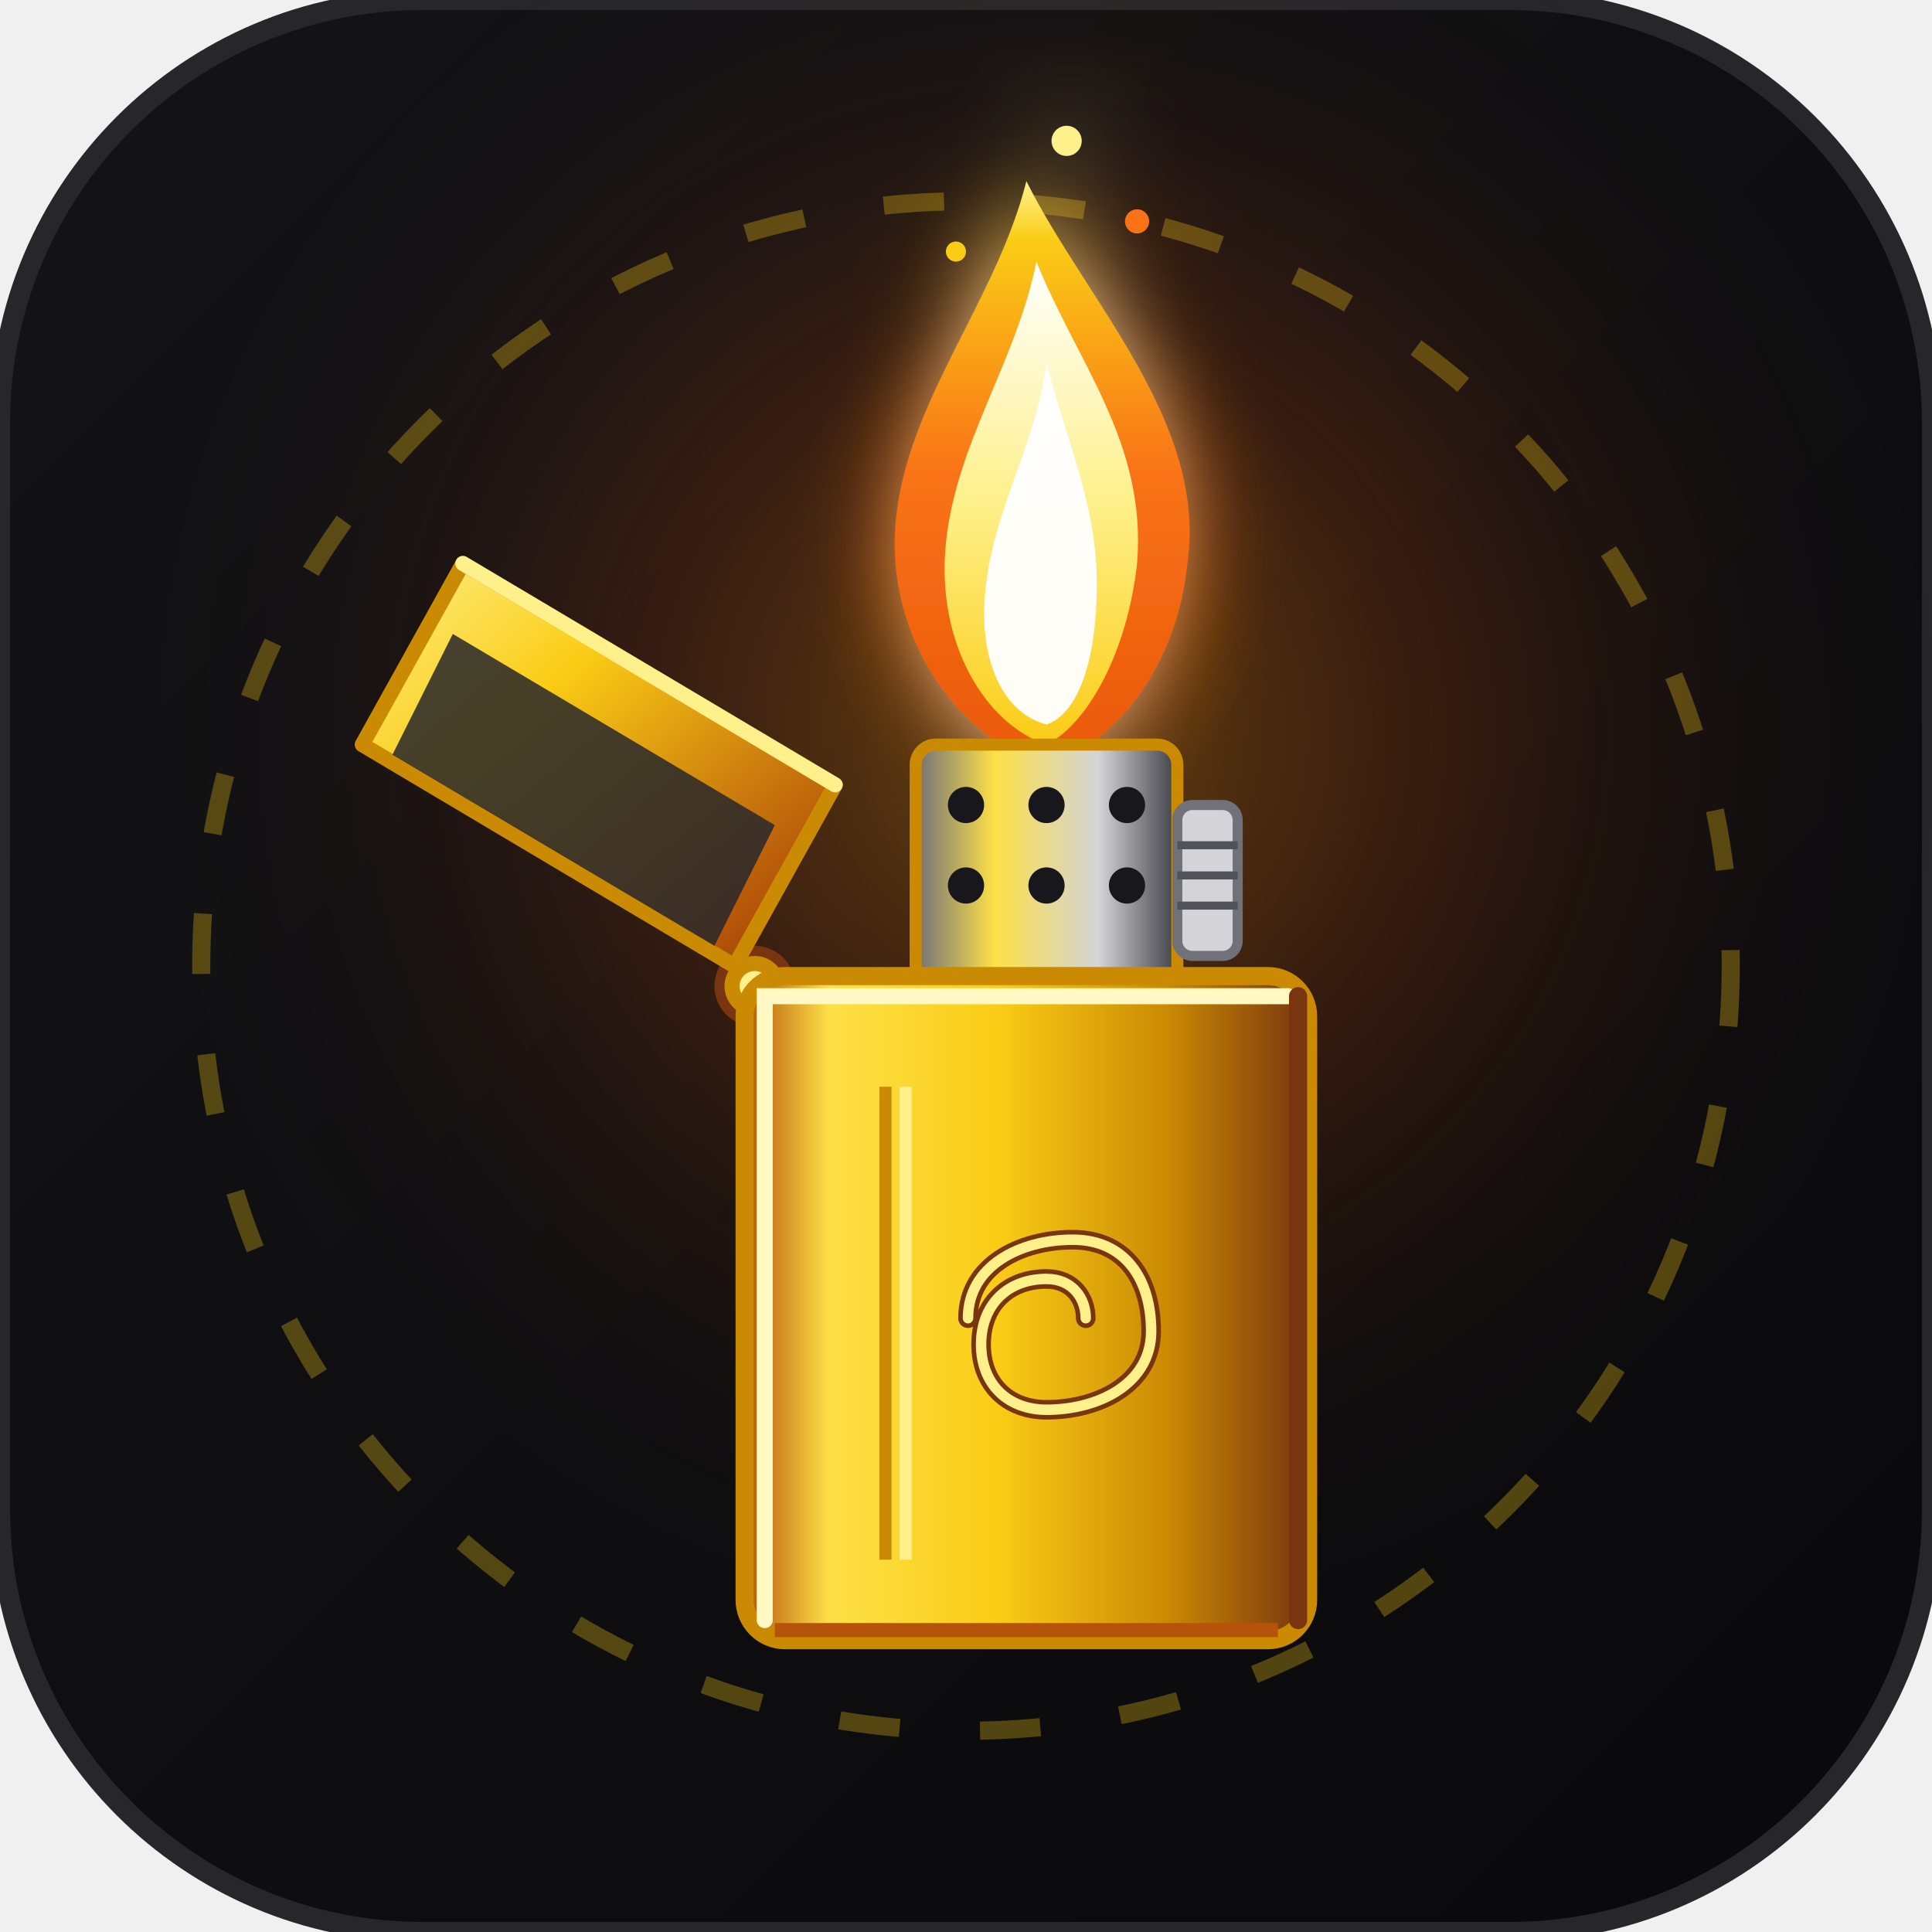
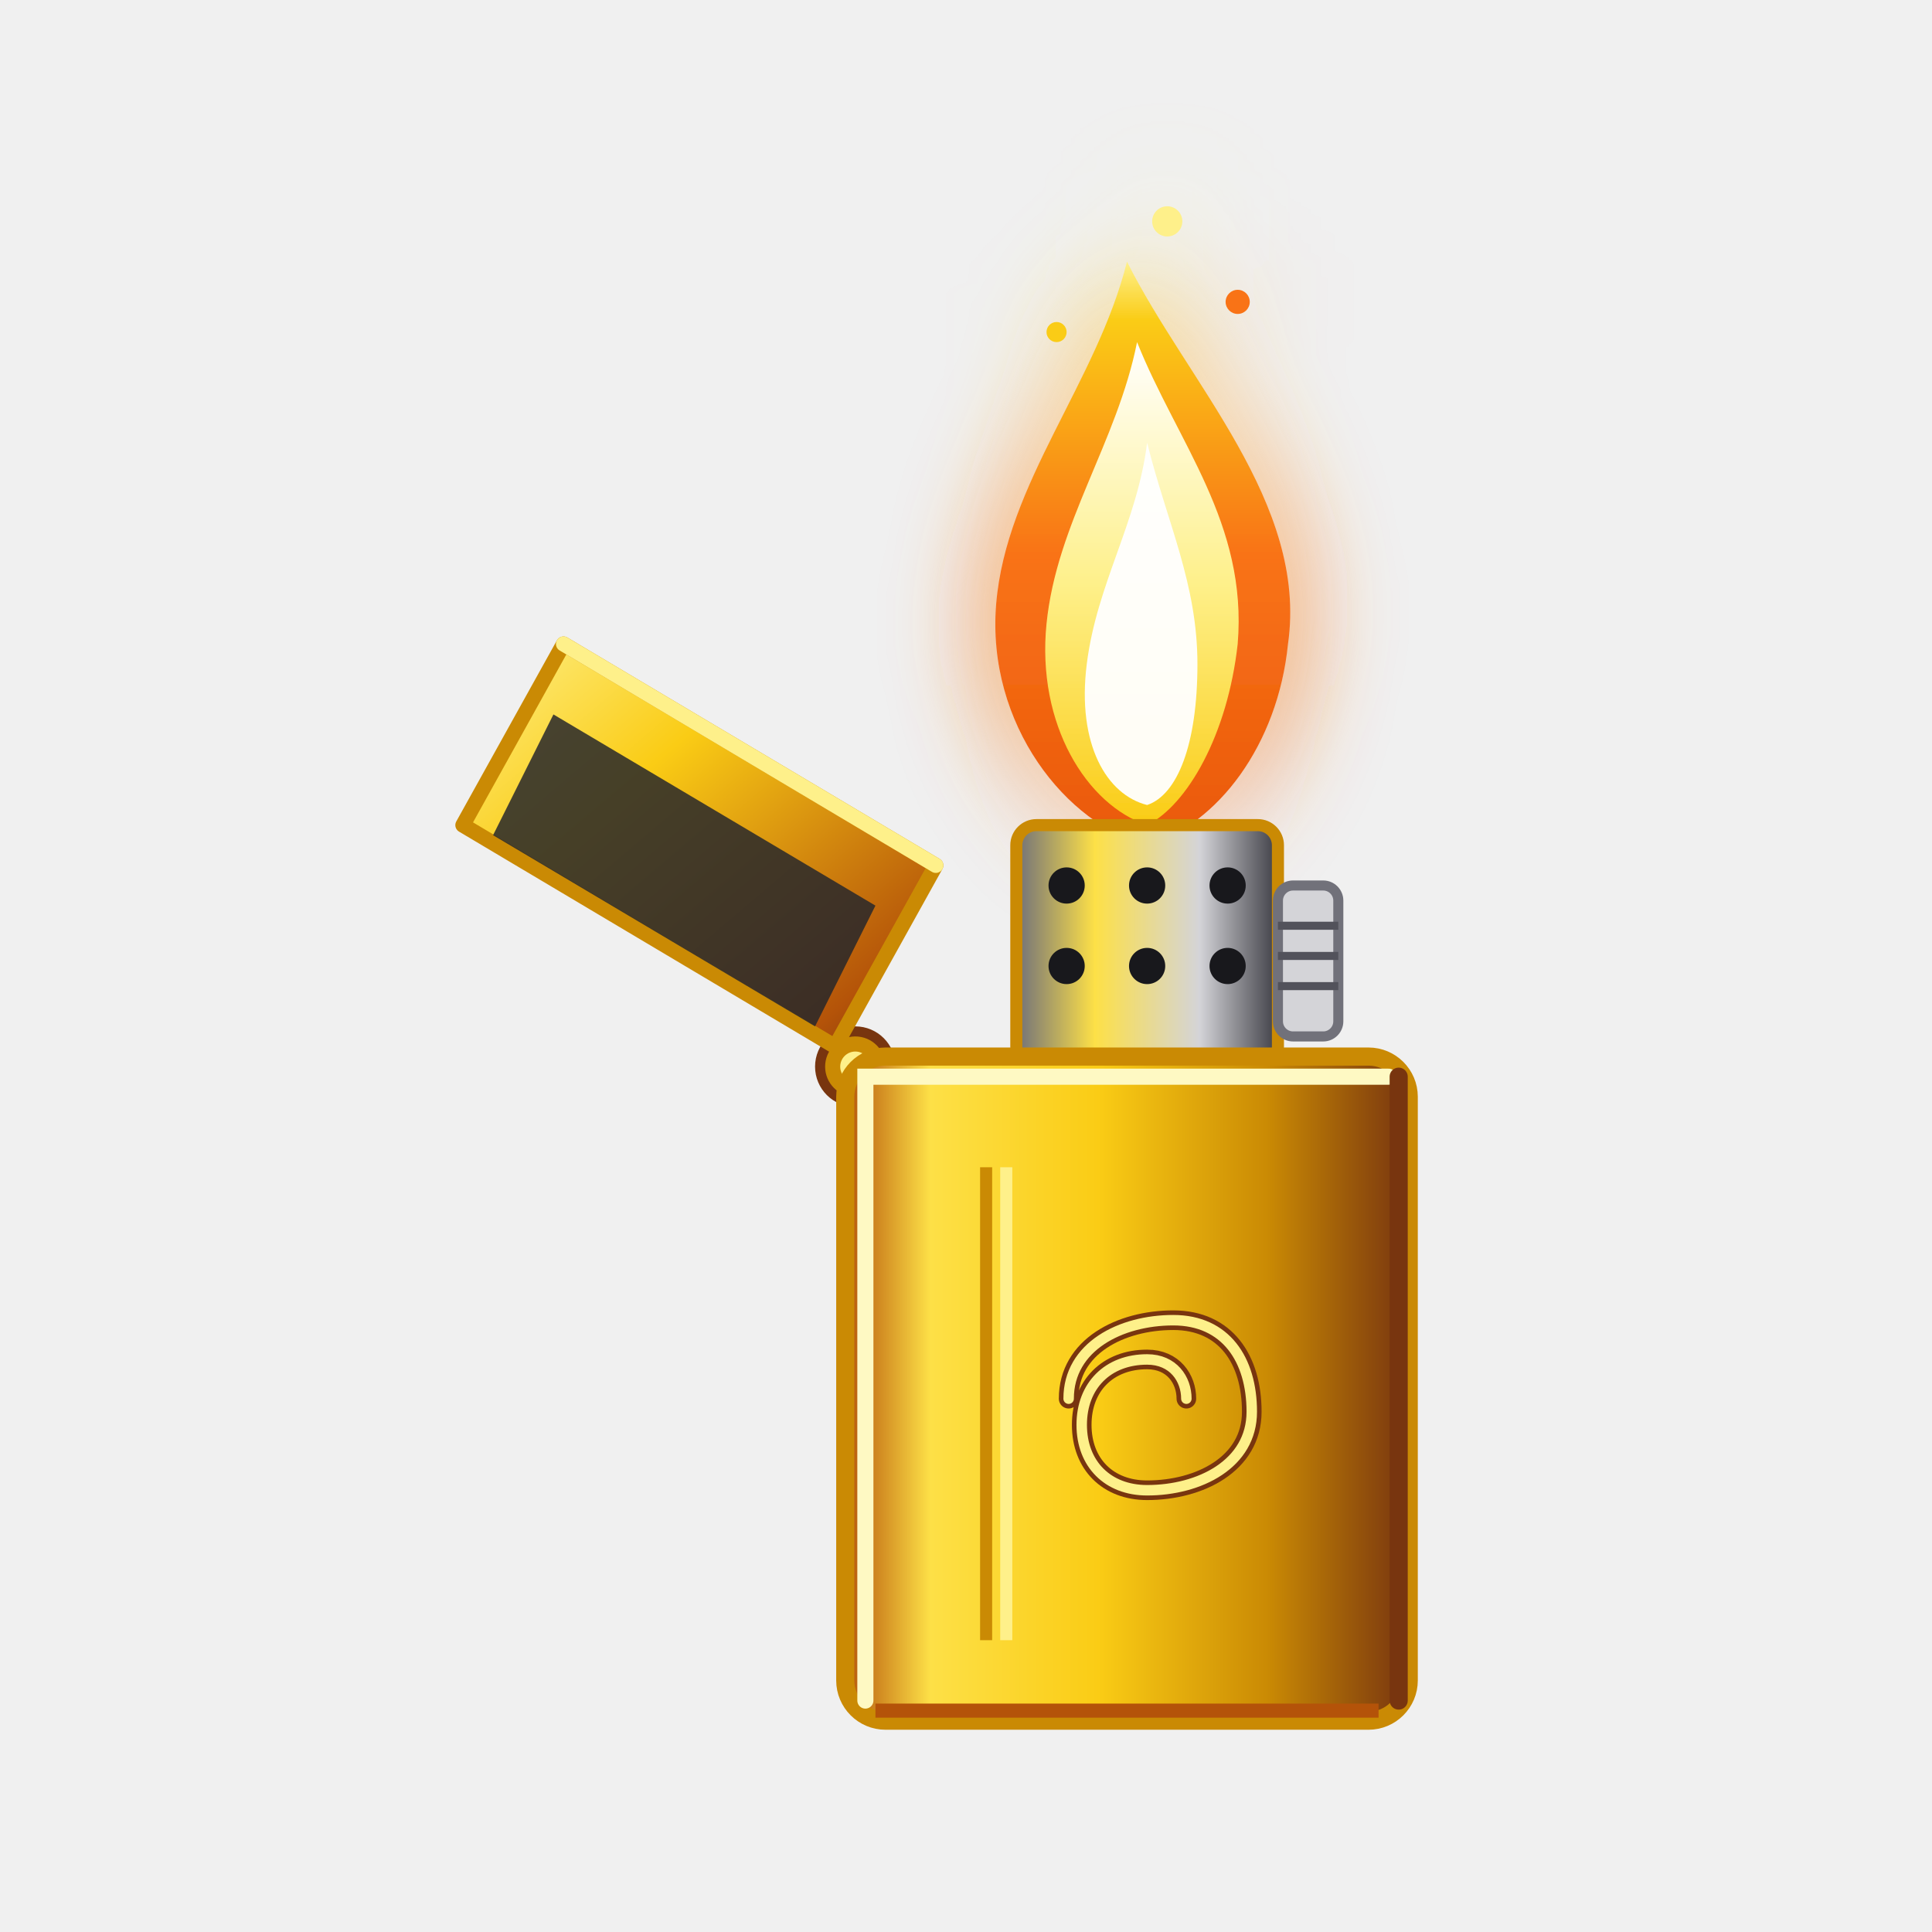
<svg xmlns="http://www.w3.org/2000/svg" viewBox="0 0 192 192" width="192" height="192">
  <defs>
-     <linearGradient id="bgGrad192" x1="0%" y1="0%" x2="100%" y2="100%">
-       <stop offset="0%" stop-color="#141417" />
-       <stop offset="100%" stop-color="#09090b" />
-     </linearGradient>
-     <radialGradient id="flameAura192" cx="54%" cy="38%" r="48%">
-       <stop offset="0%" stop-color="#f59e0b" stop-opacity="0.38" />
-       <stop offset="45%" stop-color="#ea580c" stop-opacity="0.16" />
-       <stop offset="100%" stop-color="#09090b" stop-opacity="0" />
-     </radialGradient>
    <linearGradient id="lighterGold192" x1="0%" y1="0%" x2="100%" y2="0%">
      <stop offset="0%" stop-color="#b45309" />
      <stop offset="15%" stop-color="#fde047" />
      <stop offset="45%" stop-color="#facc15" />
      <stop offset="75%" stop-color="#ca8a04" />
      <stop offset="100%" stop-color="#78350f" />
    </linearGradient>
    <linearGradient id="lidGold192" x1="0%" y1="0%" x2="100%" y2="100%">
      <stop offset="0%" stop-color="#fef08a" />
      <stop offset="35%" stop-color="#facc15" />
      <stop offset="85%" stop-color="#b45309" />
      <stop offset="100%" stop-color="#78350f" />
    </linearGradient>
    <linearGradient id="chimneyGrad192" x1="0%" y1="0%" x2="100%" y2="0%">
      <stop offset="0%" stop-color="#71717a" />
      <stop offset="30%" stop-color="#fde047" />
      <stop offset="70%" stop-color="#d4d4d8" />
      <stop offset="100%" stop-color="#3f3f46" />
    </linearGradient>
    <linearGradient id="flameOuter192" x1="0%" y1="100%" x2="0%" y2="0%">
      <stop offset="0%" stop-color="#ea580c" />
      <stop offset="50%" stop-color="#f97316" />
      <stop offset="90%" stop-color="#facc15" />
      <stop offset="100%" stop-color="#fef08a" />
    </linearGradient>
    <linearGradient id="flameCore192" x1="0%" y1="100%" x2="0%" y2="0%">
      <stop offset="0%" stop-color="#facc15" />
      <stop offset="50%" stop-color="#fef08a" />
      <stop offset="100%" stop-color="#ffffff" />
    </linearGradient>
    <filter id="flameGlow192" x="-40%" y="-40%" width="180%" height="180%">
-       <feGaussianBlur stdDeviation="4.5" result="blur" />
+       <feGaussianBlur stdDeviation="5" result="blur" />
      <feComposite in="SourceGraphic" in2="blur" operator="over" />
    </filter>
  </defs>
-   <rect width="192" height="192" rx="42" fill="url(#bgGrad192)" stroke="#27272a" stroke-width="2" />
-   <rect width="192" height="192" rx="42" fill="url(#flameAura192)" />
-   <circle cx="96" cy="96" r="76" fill="none" stroke="#facc15" stroke-width="1.8" opacity="0.3" stroke-dasharray="6 8" />
-   <g filter="url(#flameGlow192)">
-     <path d="M 104 76 C 96 74, 88 64, 89 52 C 90 40, 99 30, 102 18 C 108 30, 120 42, 118 56 C 117 66, 111 74, 104 76 Z" fill="url(#flameOuter192)" />
-     <path d="M 104 74 C 98 72, 93 64, 94 54 C 95 44, 101 36, 103 26 C 107 36, 114 44, 113 56 C 112 65, 108 72, 104 74 Z" fill="url(#flameCore192)" />
-     <path d="M 104 72 C 100 71, 97 66, 98 58 C 99 50, 103 44, 104 36 C 106 44, 109 50, 109 58 C 109 66, 107 71, 104 72 Z" fill="#ffffff" opacity="0.95" />
-     <circle cx="106" cy="14" r="1.5" fill="#fef08a" />
-     <circle cx="113" cy="22" r="1.2" fill="#f97316" />
-     <circle cx="95" cy="25" r="1" fill="#facc15" />
-   </g>
-   <g id="chimney">
-     <rect x="91" y="74" width="26" height="24" rx="2" fill="url(#chimneyGrad192)" stroke="#ca8a04" stroke-width="1.2" />
-     <circle cx="96" cy="80" r="1.8" fill="#18181c" />
-     <circle cx="104" cy="80" r="1.8" fill="#18181c" />
-     <circle cx="112" cy="80" r="1.8" fill="#18181c" />
-     <circle cx="96" cy="88" r="1.8" fill="#18181c" />
-     <circle cx="104" cy="88" r="1.8" fill="#18181c" />
-     <circle cx="112" cy="88" r="1.8" fill="#18181c" />
-     <rect x="117" y="80" width="6" height="15" rx="1.5" fill="#d4d4d8" stroke="#71717a" stroke-width="1" />
-     <line x1="117" y1="84" x2="123" y2="84" stroke="#52525b" stroke-width="0.8" />
-     <line x1="117" y1="87" x2="123" y2="87" stroke="#52525b" stroke-width="0.8" />
-     <line x1="117" y1="90" x2="123" y2="90" stroke="#52525b" stroke-width="0.8" />
-   </g>
-   <g id="open-lid">
-     <circle cx="75" cy="98" r="3.5" fill="#ca8a04" stroke="#78350f" stroke-width="1" />
-     <circle cx="75" cy="98" r="1.5" fill="#fef08a" />
-     <polygon points="73,96 36,74 46,56 83,78" fill="url(#lidGold192)" stroke="#ca8a04" stroke-width="1.5" stroke-linejoin="round" />
-     <polygon points="71,94 39,75 45,63 77,82" fill="#27272a" opacity="0.85" />
-     <line x1="46" y1="56" x2="83" y2="78" stroke="#fef08a" stroke-width="1.5" stroke-linecap="round" />
-   </g>
-   <g id="lighter-body">
-     <rect x="74" y="97" width="56" height="66" rx="4" fill="url(#lighterGold192)" stroke="#ca8a04" stroke-width="1.8" />
-     <path d="M 76 161 L 76 99 L 128 99" fill="none" stroke="#fef9c3" stroke-width="1.6" stroke-linecap="round" />
-     <line x1="129" y1="99" x2="129" y2="161" stroke="#78350f" stroke-width="1.8" stroke-linecap="round" />
-     <line x1="88" y1="108" x2="88" y2="155" stroke="#ca8a04" stroke-width="1.2" />
-     <line x1="90" y1="108" x2="90" y2="155" stroke="#fef08a" stroke-width="1.2" />
-     <g transform="translate(104, 131) scale(0.65)">
-       <path d="M -12 0 C -12 -8, -4 -12, 4 -12 C 12 -12, 16 -6, 16 2 C 16 10, 8 14, 0 14 C -6 14, -10 10, -10 4 C -10 -2, -6 -6, 0 -6 C 4 -6, 6 -3, 6 0" fill="none" stroke="#78350f" stroke-width="3" stroke-linecap="round" />
-       <path d="M -12 0 C -12 -8, -4 -12, 4 -12 C 12 -12, 16 -6, 16 2 C 16 10, 8 14, 0 14 C -6 14, -10 10, -10 4 C -10 -2, -6 -6, 0 -6 C 4 -6, 6 -3, 6 0" fill="none" stroke="#fef08a" stroke-width="1.6" stroke-linecap="round" />
+   <g transform="translate(10, 8)">
+     <g filter="url(#flameGlow192)">
+       <path d="M 104 76 C 96 74, 88 64, 89 52 C 90 40, 99 30, 102 18 C 108 30, 120 42, 118 56 C 117 66, 111 74, 104 76 Z" fill="url(#flameOuter192)" />
+       <path d="M 104 74 C 98 72, 93 64, 94 54 C 95 44, 101 36, 103 26 C 107 36, 114 44, 113 56 C 112 65, 108 72, 104 74 Z" fill="url(#flameCore192)" />
+       <path d="M 104 72 C 100 71, 97 66, 98 58 C 99 50, 103 44, 104 36 C 106 44, 109 50, 109 58 C 109 66, 107 71, 104 72 Z" fill="#ffffff" opacity="0.95" />
+       <circle cx="106" cy="14" r="1.5" fill="#fef08a" />
+       <circle cx="113" cy="22" r="1.2" fill="#f97316" />
+       <circle cx="95" cy="25" r="1" fill="#facc15" />
    </g>
-     <line x1="77" y1="162" x2="127" y2="162" stroke="#b45309" stroke-width="1.4" />
+     <g id="chimney">
+       <rect x="91" y="74" width="26" height="24" rx="2" fill="url(#chimneyGrad192)" stroke="#ca8a04" stroke-width="1.2" />
+       <circle cx="96" cy="80" r="1.8" fill="#18181c" />
+       <circle cx="104" cy="80" r="1.8" fill="#18181c" />
+       <circle cx="112" cy="80" r="1.8" fill="#18181c" />
+       <circle cx="96" cy="88" r="1.8" fill="#18181c" />
+       <circle cx="104" cy="88" r="1.8" fill="#18181c" />
+       <circle cx="112" cy="88" r="1.8" fill="#18181c" />
+       <rect x="117" y="80" width="6" height="15" rx="1.5" fill="#d4d4d8" stroke="#71717a" stroke-width="1" />
+       <line x1="117" y1="84" x2="123" y2="84" stroke="#52525b" stroke-width="0.8" />
+       <line x1="117" y1="87" x2="123" y2="87" stroke="#52525b" stroke-width="0.8" />
+       <line x1="117" y1="90" x2="123" y2="90" stroke="#52525b" stroke-width="0.8" />
+     </g>
+     <g id="open-lid">
+       <circle cx="75" cy="98" r="3.5" fill="#ca8a04" stroke="#78350f" stroke-width="1" />
+       <circle cx="75" cy="98" r="1.5" fill="#fef08a" />
+       <polygon points="73,96 36,74 46,56 83,78" fill="url(#lidGold192)" stroke="#ca8a04" stroke-width="1.5" stroke-linejoin="round" />
+       <polygon points="71,94 39,75 45,63 77,82" fill="#27272a" opacity="0.85" />
+       <line x1="46" y1="56" x2="83" y2="78" stroke="#fef08a" stroke-width="1.5" stroke-linecap="round" />
+     </g>
+     <g id="lighter-body">
+       <rect x="74" y="97" width="56" height="66" rx="4" fill="url(#lighterGold192)" stroke="#ca8a04" stroke-width="1.8" />
+       <path d="M 76 161 L 76 99 L 128 99" fill="none" stroke="#fef9c3" stroke-width="1.6" stroke-linecap="round" />
+       <line x1="129" y1="99" x2="129" y2="161" stroke="#78350f" stroke-width="1.8" stroke-linecap="round" />
+       <line x1="88" y1="108" x2="88" y2="155" stroke="#ca8a04" stroke-width="1.2" />
+       <line x1="90" y1="108" x2="90" y2="155" stroke="#fef08a" stroke-width="1.2" />
+       <g transform="translate(104, 131) scale(0.65)">
+         <path d="M -12 0 C -12 -8, -4 -12, 4 -12 C 12 -12, 16 -6, 16 2 C 16 10, 8 14, 0 14 C -6 14, -10 10, -10 4 C -10 -2, -6 -6, 0 -6 C 4 -6, 6 -3, 6 0" fill="none" stroke="#78350f" stroke-width="3" stroke-linecap="round" />
+         <path d="M -12 0 C -12 -8, -4 -12, 4 -12 C 12 -12, 16 -6, 16 2 C 16 10, 8 14, 0 14 C -6 14, -10 10, -10 4 C -10 -2, -6 -6, 0 -6 C 4 -6, 6 -3, 6 0" fill="none" stroke="#fef08a" stroke-width="1.6" stroke-linecap="round" />
+       </g>
+       <line x1="77" y1="162" x2="127" y2="162" stroke="#b45309" stroke-width="1.4" />
+     </g>
  </g>
</svg>
